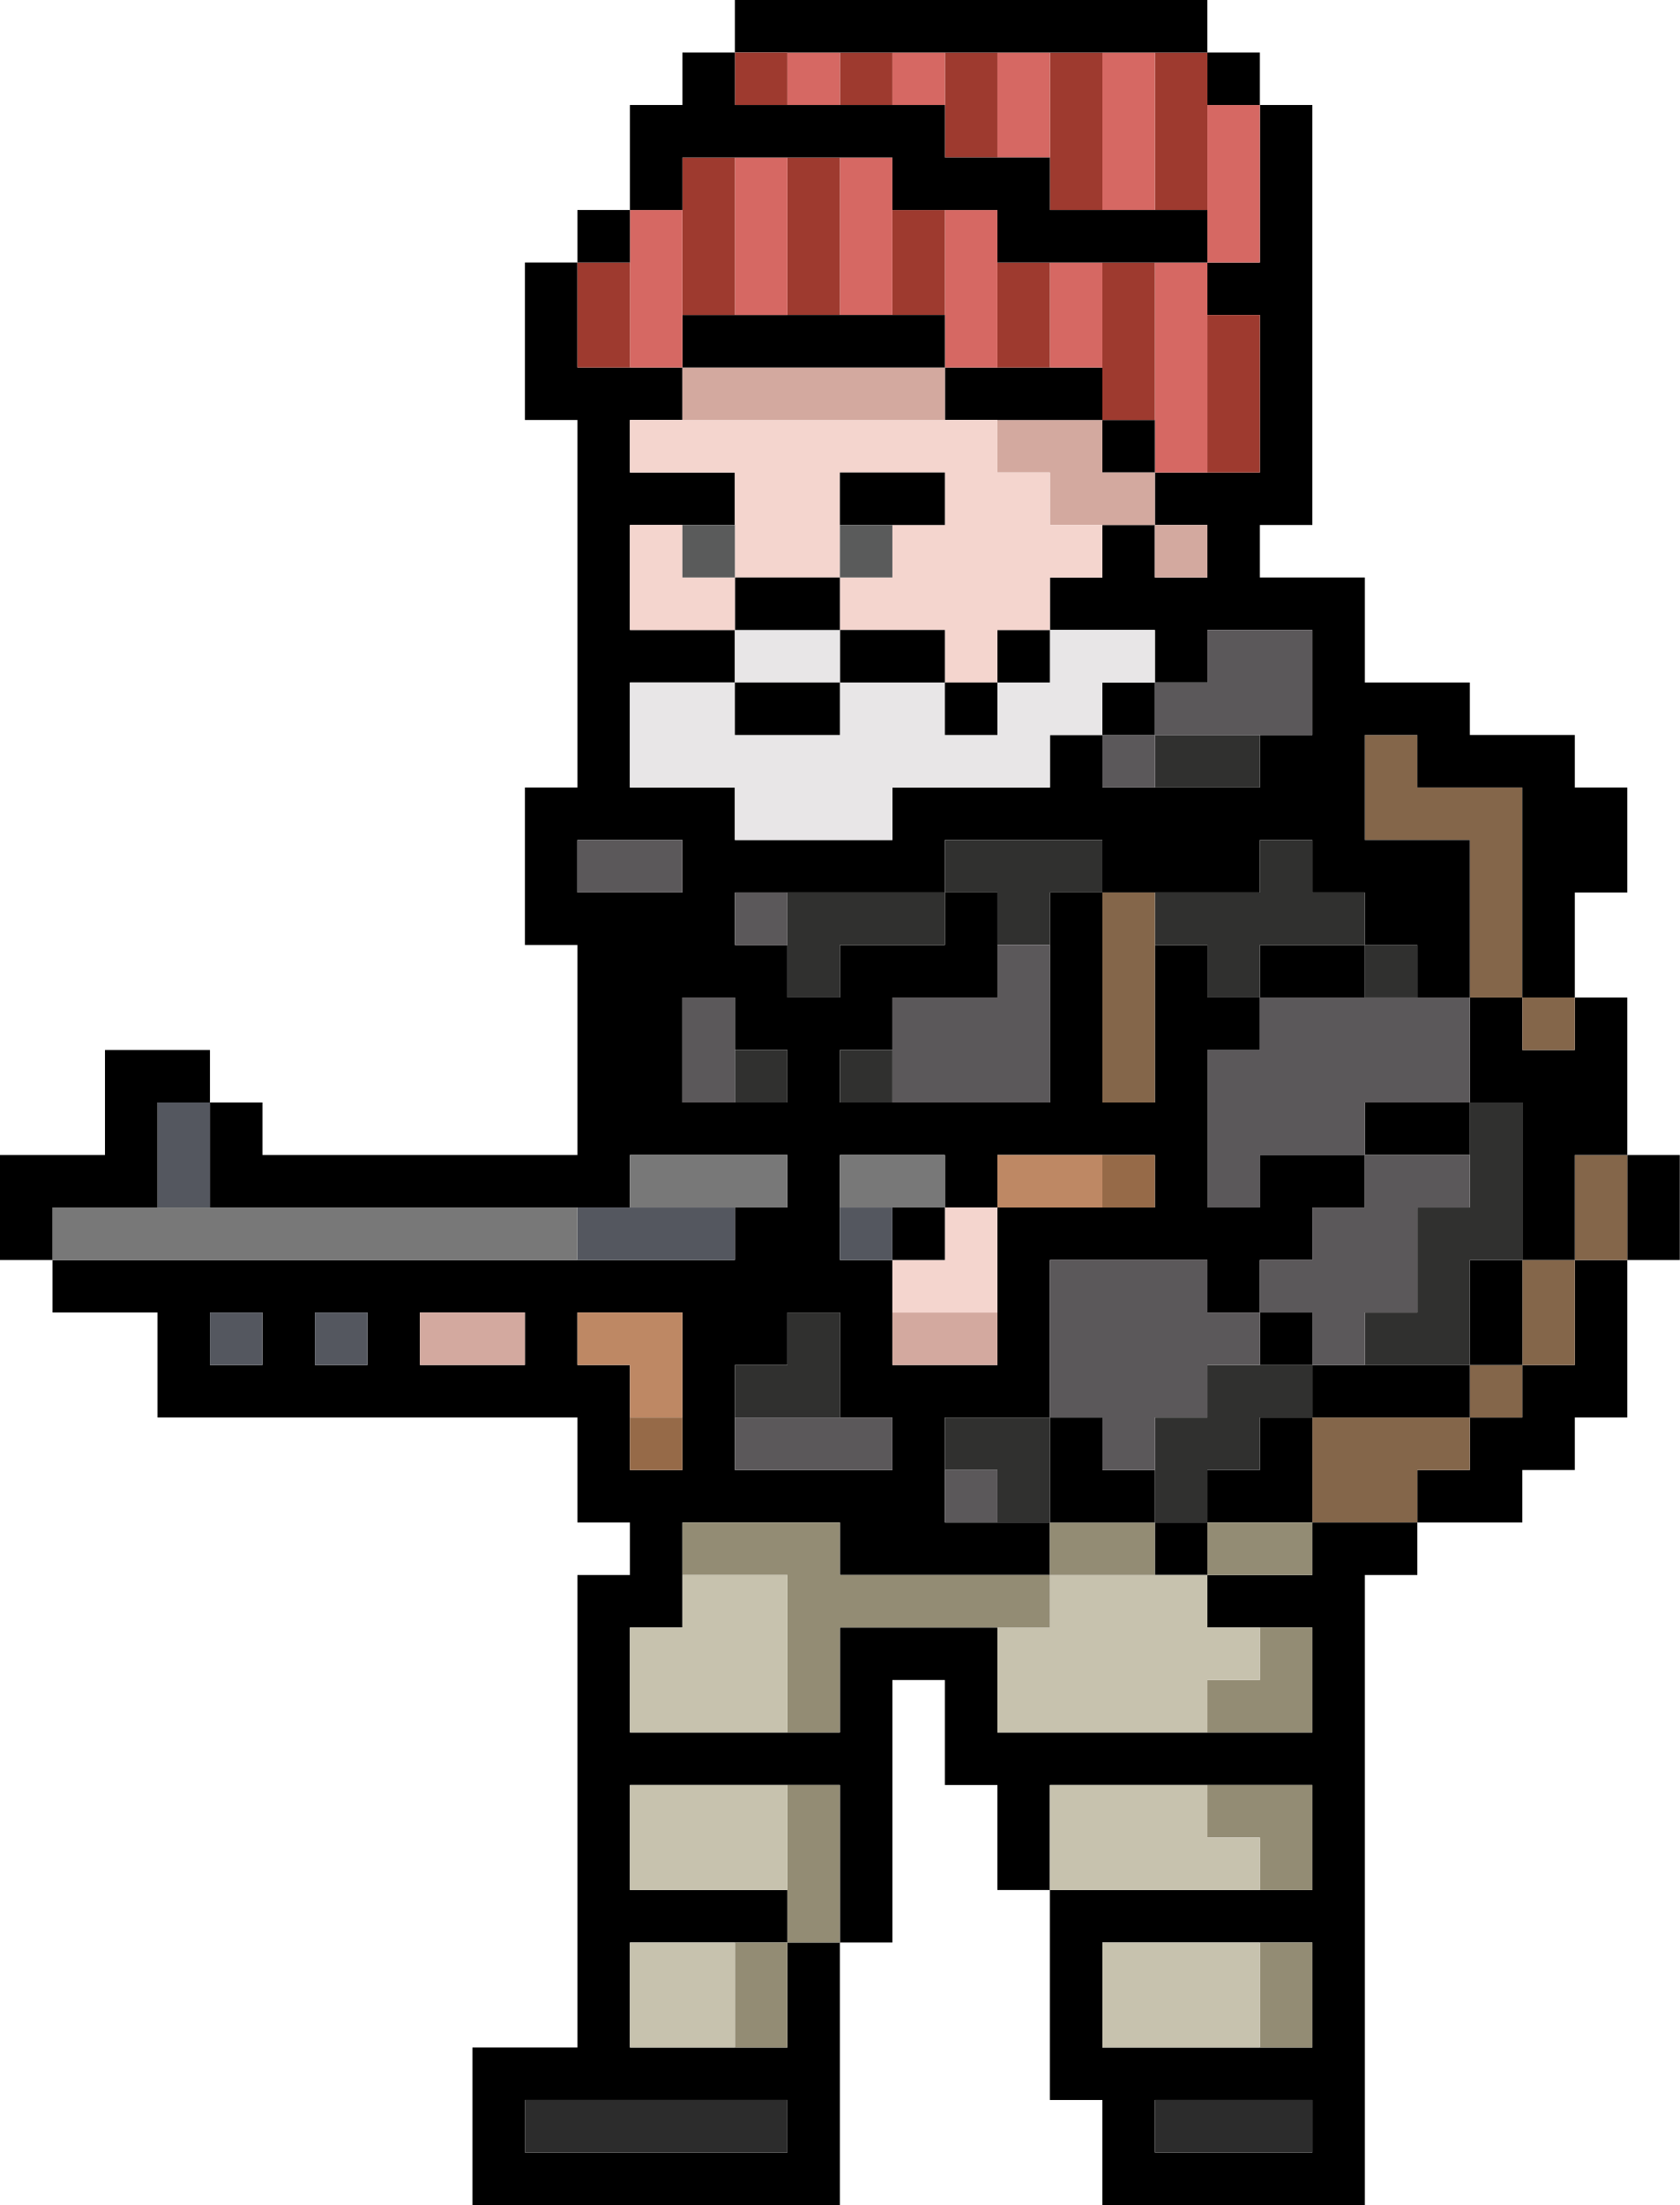
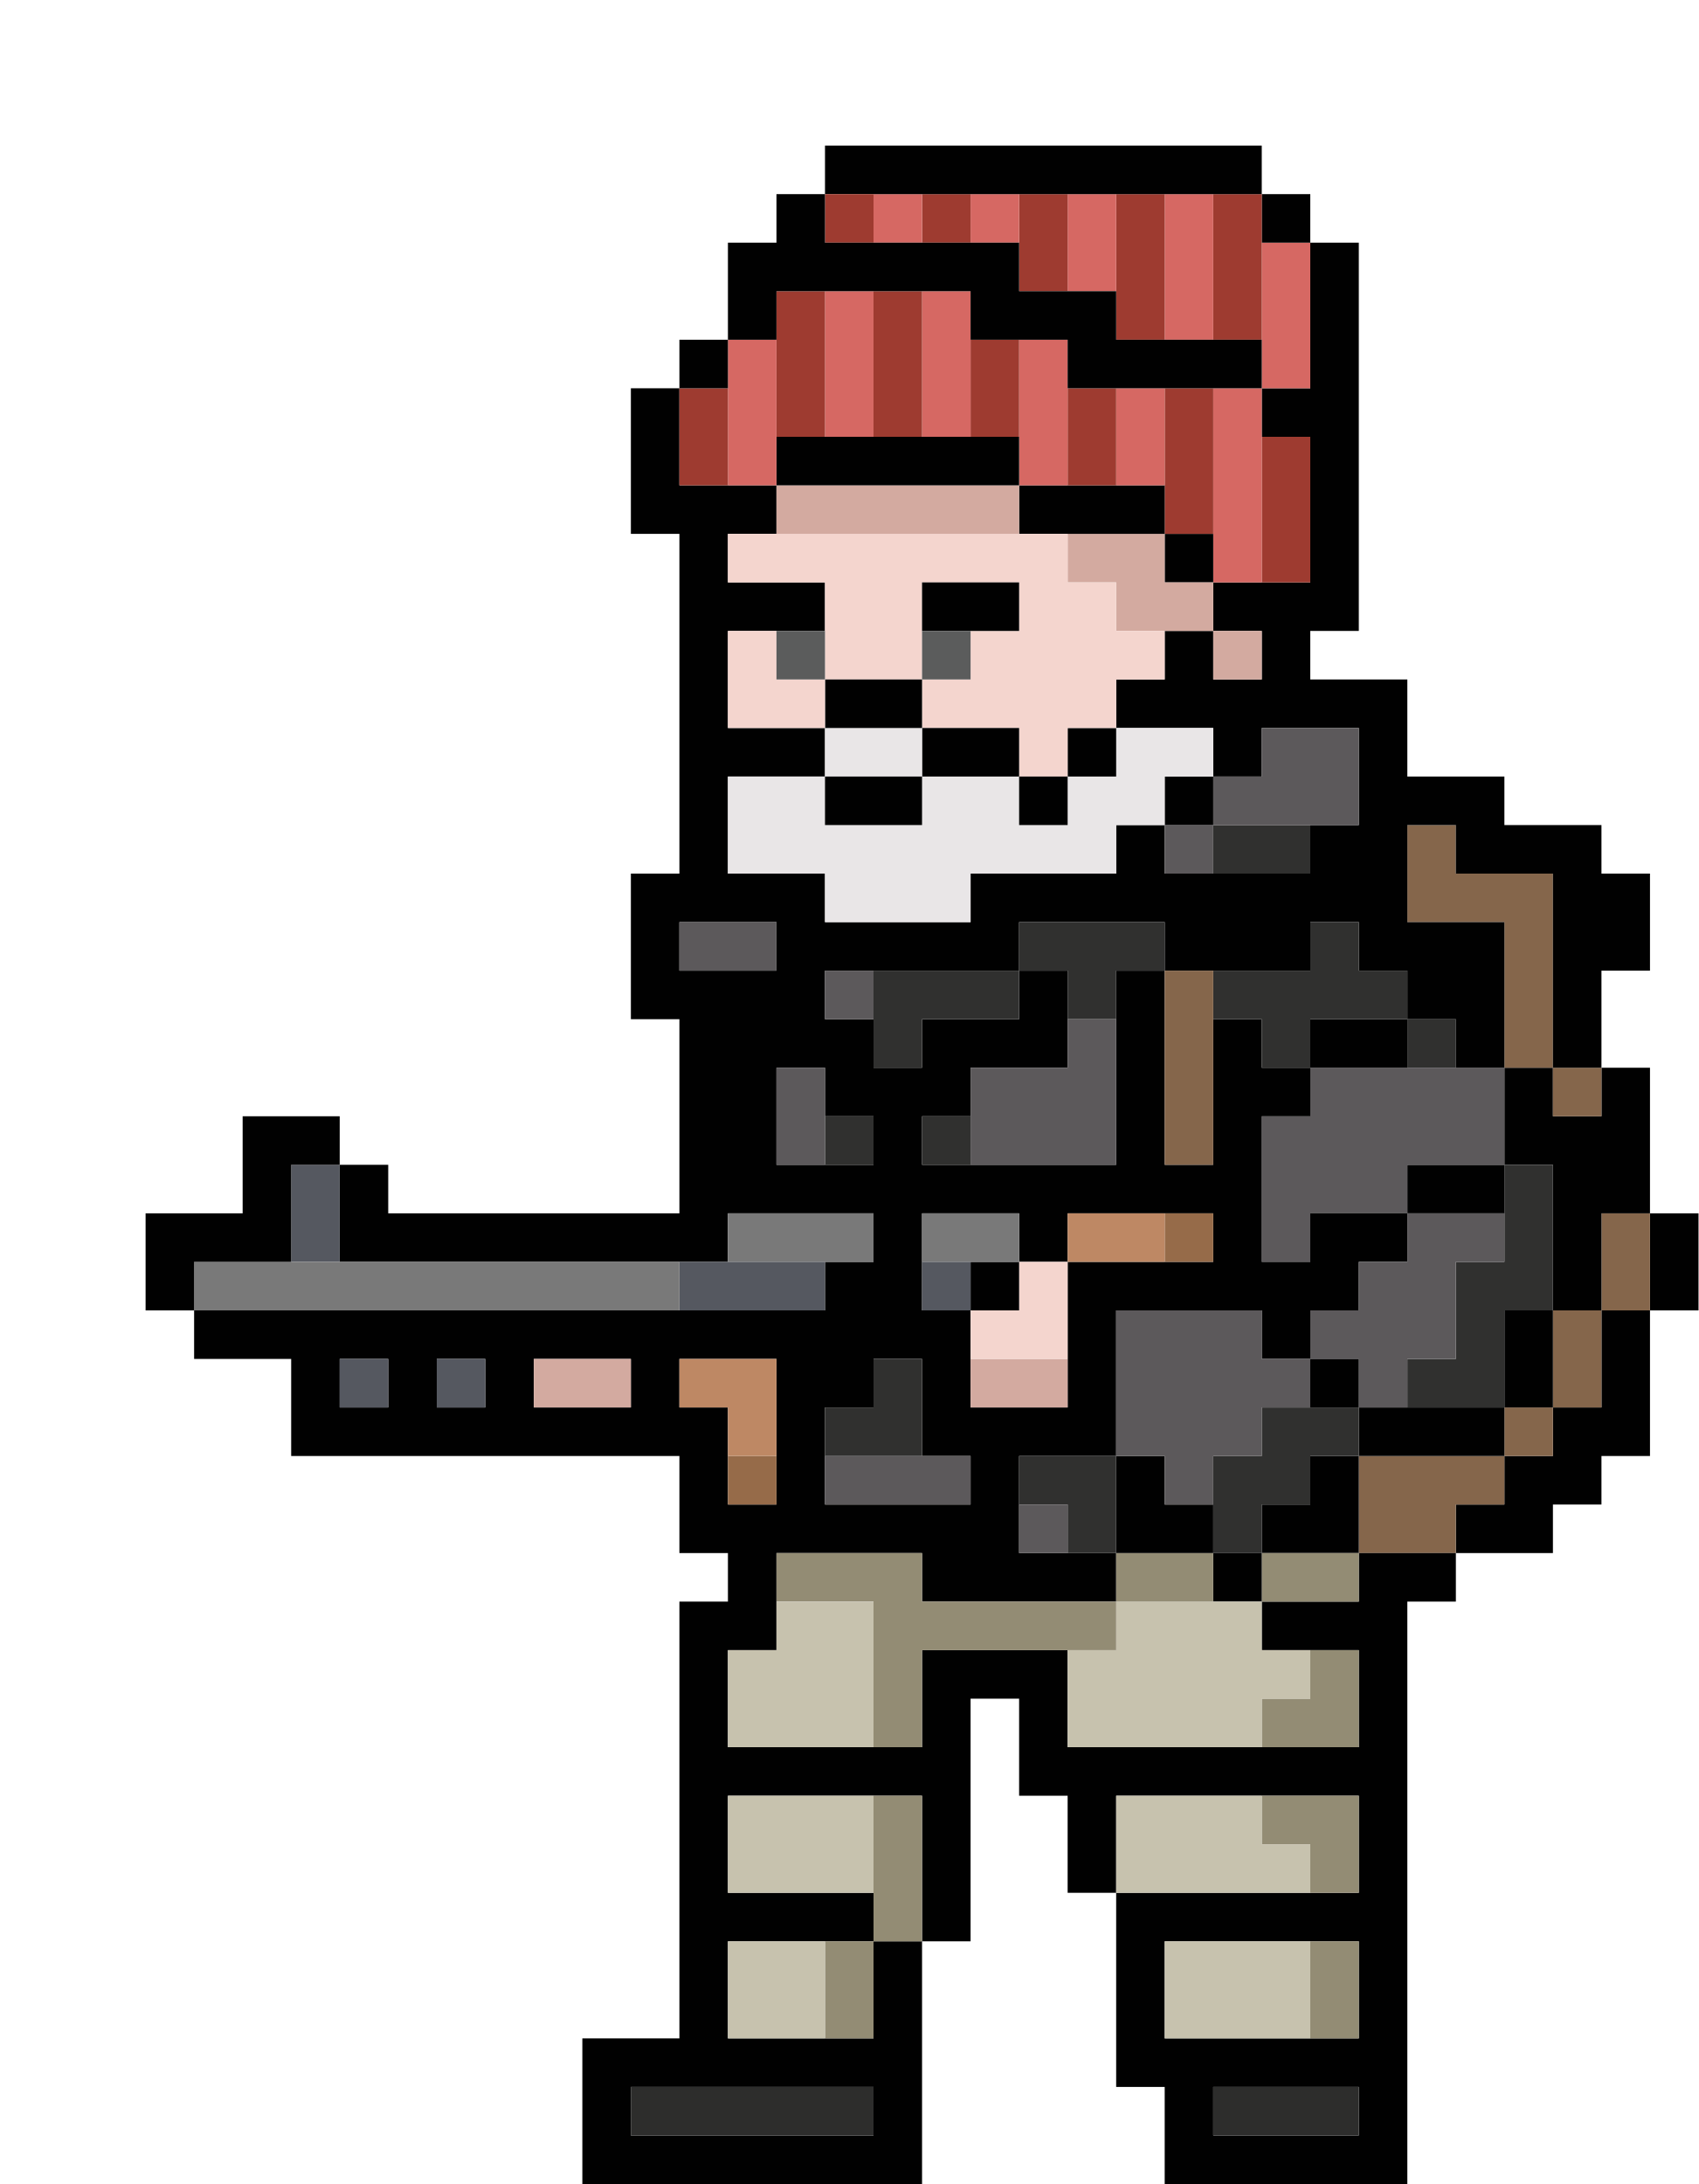
- <svg xmlns="http://www.w3.org/2000/svg" id="Layer_1" data-name="Layer 1" viewBox="0 0 64 84">
+ <svg xmlns="http://www.w3.org/2000/svg" id="Layer_1" data-name="Layer 1" viewBox="0 0 70 90">
  <defs>
    <style>
      .cls-1 {
-         fill: #966a48;
+         fill: #30302f;
      }

      .cls-2 {
-         fill: #30302f;
+         fill: #555860;
      }

      .cls-3 {
-         fill: #787878;
+         fill: #5c595b;
      }

      .cls-4 {
-         fill: #d3a99f;
+         fill: #85664b;
      }

      .cls-5 {
-         fill: #5a5b5b;
+         fill: #be8864;
      }

      .cls-6 {
-         fill: #e8e6e7;
+         fill: #966b49;
      }

      .cls-7 {
-         fill: #be8864;
+         fill: #938c74;
      }

      .cls-8 {
-         fill: #938c74;
+         fill: #d3aaa0;
      }

      .cls-9 {
-         fill: #9e3a2f;
+         fill: #9e3b30;
      }

      .cls-10 {
+         fill: #2d2d2c;
+       }
+ 
+       .cls-11 {
        fill: #c7c2ae;
      }

-       .cls-11 {
+       .cls-12 {
+         fill: #5b5c5c;
+       }
+ 
+       .cls-13 {
+         fill: #010101;
+       }
+ 
+       .cls-14 {
        fill: #f4d5ce;
      }

-       .cls-12 {
-         fill: #5b585a;
+       .cls-15 {
+         fill: #797979;
      }

-       .cls-13 {
+       .cls-16 {
        fill: #d66863;
      }

-       .cls-14 {
-         fill: #54575f;
-       }
- 
-       .cls-15 {
-         fill: #2c2c2c;
-       }
- 
-       .cls-16 {
-         fill: #84664a;
+       .cls-17 {
+         fill: #e9e6e7;
      }
    </style>
  </defs>
-   <polygon points="62 44 62 46 62 48 64 48 64 46 64 44 62 44" />
-   <polygon points="60 50 60 52 58 52 58 54 56 54 56 56 54 56 54 58 56 58 58 58 58 56 60 56 60 54 62 54 62 52 62 50 62 48 60 48 60 50" />
-   <polygon class="cls-16" points="62 44 60 44 60 46 60 48 62 48 62 46 62 44" />
-   <polygon class="cls-16" points="58 50 58 52 60 52 60 50 60 48 58 48 58 50" />
-   <polygon points="58 40 58 38 56 38 56 40 56 42 58 42 58 44 58 46 58 48 60 48 60 46 60 44 62 44 62 42 62 40 62 38 60 38 60 40 58 40" />
-   <rect class="cls-16" x="58" y="38" width="2" height="2" />
-   <rect class="cls-16" x="56" y="52" width="2" height="2" />
-   <polygon points="58 48 56 48 56 50 56 52 58 52 58 50 58 48" />
-   <polygon class="cls-2" points="56 46 54 46 54 48 54 50 52 50 52 52 54 52 56 52 56 50 56 48 58 48 58 46 58 44 58 42 56 42 56 44 56 46" />
-   <polygon class="cls-16" points="58 36 58 34 58 32 58 30 56 30 54 30 54 28 52 28 52 30 52 32 54 32 56 32 56 34 56 36 56 38 58 38 58 36" />
-   <polygon class="cls-16" points="56 56 56 54 54 54 52 54 50 54 50 56 50 58 52 58 54 58 54 56 56 56" />
-   <polygon points="54 52 52 52 50 52 50 54 52 54 54 54 56 54 56 52 54 52" />
-   <polygon points="56 44 56 42 54 42 52 42 52 44 54 44 56 44" />
-   <polygon class="cls-12" points="54 42 56 42 56 40 56 38 54 38 52 38 50 38 48 38 48 40 46 40 46 42 46 44 46 46 48 46 48 44 50 44 52 44 52 42 54 42" />
-   <rect class="cls-2" x="52" y="36" width="2" height="2" />
-   <path d="M50,58v2h-4v2h4v4h-12v-4h-6v4h-8v-4h2v-4h6v2h8v-2h-4v-4h4v-6h6v2h2v-2h2v-2h2v-2h-4v2h-2v-6h2v-2h-2v-2h-2v6h-2v-8h-2v8h-8v-2h2v-2h4v-4h-2v2h-4v2h-2v-2h-2v-2h8v-2h6v2h6v-2h2v2h2v2h2v2h2v-6h-4v-4h2v2h4v8h2v-4h2v-4h-2v-2h-4v-2h-4v-4h-4v-2h2V4h-2v6h-2v2h2v6h-4v2h2v2h-2v-2h-2v2h-2v2h4v2h2v-2h4v4h-2v2h-6v-2h-2v2h-6v2h-6v-2h-4v-4h4v-2h-4v-4h4v-2h-4v-2h2v-2h-4v-4h-2v6h2v14h-2v6h2v8h-12v-2h-2v4h16v-2h6v2h-2v2H2v2h4v4h16v4h2v2h-2v18h-4v6h14v-10h-2v4h-6v-4h6v-2h-6v-4h8v6h2v-10h2v4h2v4h2v-4h10v4h-10v8h2v4h10v-24h2v-2h-4ZM34,56h-6v-4h2v-2h2v4h2v2ZM22,32h4v2h-4v-2ZM28,42h-2v-4h2v2h2v2h-2ZM32,44h4v2h2v-2h6v2h-6v6h-4v-4h-2v-4ZM8,52v-2h2v2h-2ZM12,52v-2h2v2h-2ZM18,52h-2v-2h4v2h-2ZM24,54v-2h-2v-2h4v6h-2v-2ZM26,80h4v2h-10v-2h6ZM50,82h-6v-2h6v2ZM50,76v2h-8v-4h8v2Z" />
-   <polygon class="cls-12" points="50 52 52 52 52 50 54 50 54 48 54 46 56 46 56 44 54 44 52 44 52 46 50 46 50 48 48 48 48 50 50 50 50 52" />
-   <polygon points="52 38 52 36 50 36 48 36 48 38 50 38 52 38" />
-   <polygon class="cls-8" points="48 76 48 78 50 78 50 76 50 74 48 74 48 76" />
-   <polygon points="48 56 46 56 46 58 48 58 50 58 50 56 50 54 48 54 48 56" />
-   <polygon class="cls-2" points="48 52 46 52 46 54 44 54 44 56 44 58 46 58 46 56 48 56 48 54 50 54 50 52 48 52" />
-   <rect x="48" y="50" width="2" height="2" />
-   <polygon class="cls-2" points="50 36 52 36 52 34 50 34 50 32 48 32 48 34 46 34 44 34 44 36 46 36 46 38 48 38 48 36 50 36" />
-   <polygon class="cls-15" points="46 80 44 80 44 82 46 82 48 82 50 82 50 80 48 80 46 80" />
-   <polygon class="cls-10" points="48 74 46 74 44 74 42 74 42 76 42 78 44 78 46 78 48 78 48 76 48 74" />
-   <polygon class="cls-8" points="48 70 48 72 50 72 50 70 50 68 48 68 46 68 46 70 48 70" />
-   <polygon class="cls-8" points="46 64 46 66 48 66 50 66 50 64 50 62 48 62 48 64 46 64" />
-   <polygon class="cls-8" points="46 58 46 60 48 60 50 60 50 58 48 58 46 58" />
-   <polygon class="cls-9" points="46 16 46 18 48 18 48 16 48 14 48 12 46 12 46 14 46 16" />
-   <polygon class="cls-13" points="46 6 46 8 46 10 48 10 48 8 48 6 48 4 46 4 46 6" />
-   <rect x="46" y="2" width="2" height="2" />
-   <rect x="44" y="58" width="2" height="2" />
-   <polygon class="cls-2" points="44 28 44 30 46 30 48 30 48 28 46 28 44 28" />
-   <polygon class="cls-12" points="46 28 48 28 50 28 50 26 50 24 48 24 46 24 46 26 44 26 44 28 46 28" />
-   <rect class="cls-4" x="44" y="20" width="2" height="2" />
-   <polygon class="cls-13" points="44 12 44 14 44 16 44 18 46 18 46 16 46 14 46 12 46 10 44 10 44 12" />
-   <polygon class="cls-9" points="44 4 44 6 44 8 46 8 46 6 46 4 46 2 44 2 44 4" />
-   <polygon class="cls-10" points="44 72 46 72 48 72 48 70 46 70 46 68 44 68 42 68 40 68 40 70 40 72 42 72 44 72" />
-   <polygon class="cls-10" points="42 60 40 60 40 62 38 62 38 64 38 66 40 66 42 66 44 66 46 66 46 64 48 64 48 62 46 62 46 60 44 60 42 60" />
-   <polygon class="cls-8" points="44 60 44 58 42 58 40 58 40 60 42 60 44 60" />
-   <polygon points="44 58 44 56 42 56 42 54 40 54 40 56 40 58 42 58 44 58" />
-   <polygon class="cls-12" points="42 56 44 56 44 54 46 54 46 52 48 52 48 50 46 50 46 48 44 48 42 48 40 48 40 50 40 52 40 54 42 54 42 56" />
-   <rect class="cls-1" x="42" y="44" width="2" height="2" />
-   <polygon class="cls-16" points="42 34 42 36 42 38 42 40 42 42 44 42 44 40 44 38 44 36 44 34 42 34" />
-   <rect class="cls-12" x="42" y="28" width="2" height="2" />
-   <rect x="42" y="26" width="2" height="2" />
-   <rect x="42" y="16" width="2" height="2" />
-   <polygon class="cls-9" points="42 14 42 16 44 16 44 14 44 12 44 10 42 10 42 12 42 14" />
-   <polygon class="cls-13" points="44 4 44 2 42 2 42 4 42 6 42 8 44 8 44 6 44 4" />
-   <polygon class="cls-7" points="42 46 42 44 40 44 38 44 38 46 40 46 42 46" />
-   <polygon class="cls-2" points="40 32 38 32 36 32 36 34 38 34 38 36 40 36 40 34 42 34 42 32 40 32" />
-   <polygon class="cls-4" points="42 16 40 16 38 16 38 18 40 18 40 20 42 20 44 20 44 18 42 18 42 16" />
-   <polygon points="40 14 38 14 36 14 36 16 38 16 40 16 42 16 42 14 40 14" />
-   <polygon class="cls-13" points="40 14 42 14 42 12 42 10 40 10 40 12 40 14" />
-   <polygon class="cls-9" points="42 4 42 2 40 2 40 4 40 6 40 8 42 8 42 6 42 4" />
-   <polygon class="cls-8" points="40 60 38 60 36 60 34 60 32 60 32 58 30 58 28 58 26 58 26 60 28 60 30 60 30 62 30 64 30 66 32 66 32 64 32 62 34 62 36 62 38 62 40 62 40 60" />
-   <polygon class="cls-2" points="40 54 38 54 36 54 36 56 38 56 38 58 40 58 40 56 40 54" />
-   <polygon class="cls-12" points="38 38 36 38 34 38 34 40 34 42 36 42 38 42 40 42 40 40 40 38 40 36 38 36 38 38" />
-   <polygon class="cls-6" points="38 26 38 28 36 28 36 26 34 26 32 26 32 28 30 28 28 28 28 26 26 26 24 26 24 28 24 30 26 30 28 30 28 32 30 32 32 32 34 32 34 30 36 30 38 30 40 30 40 28 42 28 42 26 44 26 44 24 42 24 40 24 40 26 38 26" />
-   <rect x="38" y="24" width="2" height="2" />
-   <polygon class="cls-11" points="40 18 38 18 38 16 36 16 34 16 32 16 30 16 28 16 26 16 24 16 24 18 26 18 28 18 28 20 28 22 30 22 32 22 32 20 32 18 34 18 36 18 36 20 34 20 34 22 32 22 32 24 34 24 36 24 36 26 38 26 38 24 40 24 40 22 42 22 42 20 40 20 40 18" />
-   <polygon class="cls-9" points="38 14 40 14 40 12 40 10 38 10 38 12 38 14" />
-   <polygon class="cls-13" points="40 2 38 2 38 4 38 6 40 6 40 4 40 2" />
-   <rect class="cls-12" x="36" y="56" width="2" height="2" />
-   <rect x="36" y="26" width="2" height="2" />
-   <polygon class="cls-13" points="36 12 36 14 38 14 38 12 38 10 38 8 36 8 36 10 36 12" />
-   <polygon class="cls-9" points="38 2 36 2 36 4 36 6 38 6 38 4 38 2" />
-   <polygon class="cls-4" points="34 50 34 52 36 52 38 52 38 50 36 50 34 50" />
-   <polygon class="cls-11" points="34 48 34 50 36 50 38 50 38 48 38 46 36 46 36 48 34 48" />
-   <rect x="34" y="46" width="2" height="2" />
-   <polygon class="cls-3" points="36 46 36 44 34 44 32 44 32 46 34 46 36 46" />
-   <polygon points="36 20 36 18 34 18 32 18 32 20 34 20 36 20" />
-   <polygon class="cls-9" points="34 12 36 12 36 10 36 8 34 8 34 10 34 12" />
-   <rect class="cls-13" x="34" y="2" width="2" height="2" />
-   <rect class="cls-14" x="32" y="46" width="2" height="2" />
-   <rect class="cls-2" x="32" y="40" width="2" height="2" />
-   <polygon class="cls-2" points="32 34 30 34 30 36 30 38 32 38 32 36 34 36 36 36 36 34 34 34 32 34" />
-   <polygon points="34 26 36 26 36 24 34 24 32 24 32 26 34 26" />
-   <rect class="cls-5" x="32" y="20" width="2" height="2" />
-   <polygon class="cls-13" points="32 10 32 12 34 12 34 10 34 8 34 6 32 6 32 8 32 10" />
-   <rect class="cls-9" x="32" y="2" width="2" height="2" />
-   <polygon class="cls-8" points="32 70 32 68 30 68 30 70 30 72 30 74 32 74 32 72 32 70" />
-   <polygon class="cls-12" points="30 54 28 54 28 56 30 56 32 56 34 56 34 54 32 54 30 54" />
-   <polygon class="cls-2" points="32 54 32 52 32 50 30 50 30 52 28 52 28 54 30 54 32 54" />
-   <polygon class="cls-6" points="32 26 32 24 30 24 28 24 28 26 30 26 32 26" />
-   <polygon points="32 24 32 22 30 22 28 22 28 24 30 24 32 24" />
-   <polygon class="cls-9" points="30 10 30 12 32 12 32 10 32 8 32 6 30 6 30 8 30 10" />
-   <rect class="cls-13" x="30" y="2" width="2" height="2" />
-   <polygon points="32 2 34 2 36 2 38 2 40 2 42 2 44 2 46 2 46 0 44 0 42 0 40 0 38 0 36 0 34 0 32 0 30 0 28 0 28 2 30 2 32 2" />
-   <polygon class="cls-8" points="28 76 28 78 30 78 30 76 30 74 28 74 28 76" />
-   <polygon class="cls-10" points="30 68 28 68 26 68 24 68 24 70 24 72 26 72 28 72 30 72 30 70 30 68" />
-   <polygon class="cls-10" points="30 62 30 60 28 60 26 60 26 62 24 62 24 64 24 66 26 66 28 66 30 66 30 64 30 62" />
-   <rect class="cls-2" x="28" y="40" width="2" height="2" />
-   <rect class="cls-12" x="28" y="34" width="2" height="2" />
-   <polygon points="30 28 32 28 32 26 30 26 28 26 28 28 30 28" />
-   <polygon class="cls-4" points="30 16 32 16 34 16 36 16 36 14 34 14 32 14 30 14 28 14 26 14 26 16 28 16 30 16" />
-   <polygon points="30 14 32 14 34 14 36 14 36 12 34 12 32 12 30 12 28 12 26 12 26 14 28 14 30 14" />
-   <polygon class="cls-13" points="28 10 28 12 30 12 30 10 30 8 30 6 28 6 28 8 28 10" />
-   <rect class="cls-9" x="28" y="2" width="2" height="2" />
-   <polygon class="cls-10" points="28 74 26 74 24 74 24 76 24 78 26 78 28 78 28 76 28 74" />
-   <polygon class="cls-3" points="28 46 30 46 30 44 28 44 26 44 24 44 24 46 26 46 28 46" />
-   <polygon class="cls-12" points="28 38 26 38 26 40 26 42 28 42 28 40 28 38" />
-   <polygon class="cls-11" points="26 22 26 20 24 20 24 22 24 24 26 24 28 24 28 22 26 22" />
-   <rect class="cls-5" x="26" y="20" width="2" height="2" />
-   <polygon class="cls-9" points="28 10 28 8 28 6 26 6 26 8 26 10 26 12 28 12 28 10" />
-   <rect class="cls-1" x="24" y="54" width="2" height="2" />
-   <polygon class="cls-7" points="26 52 26 50 24 50 22 50 22 52 24 52 24 54 26 54 26 52" />
-   <polygon class="cls-12" points="26 34 26 32 24 32 22 32 22 34 24 34 26 34" />
-   <polygon class="cls-13" points="24 12 24 14 26 14 26 12 26 10 26 8 24 8 24 10 24 12" />
-   <polygon points="26 6 28 6 30 6 32 6 34 6 34 8 36 8 38 8 38 10 40 10 42 10 44 10 46 10 46 8 44 8 42 8 40 8 40 6 38 6 36 6 36 4 34 4 32 4 30 4 28 4 28 2 26 2 26 4 24 4 24 6 24 8 26 8 26 6" />
-   <polygon class="cls-14" points="24 48 26 48 28 48 28 46 26 46 24 46 22 46 22 48 24 48" />
-   <polygon class="cls-9" points="22 14 24 14 24 12 24 10 22 10 22 12 22 14" />
-   <rect x="22" y="8" width="2" height="2" />
-   <polygon class="cls-15" points="20 80 20 82 22 82 24 82 26 82 28 82 30 82 30 80 28 80 26 80 24 80 22 80 20 80" />
-   <polygon class="cls-4" points="18 50 16 50 16 52 18 52 20 52 20 50 18 50" />
-   <rect class="cls-14" x="12" y="50" width="2" height="2" />
-   <rect class="cls-14" x="8" y="50" width="2" height="2" />
-   <polygon class="cls-14" points="6 44 6 46 8 46 8 44 8 42 6 42 6 44" />
-   <polygon class="cls-3" points="6 48 8 48 10 48 12 48 14 48 16 48 18 48 20 48 22 48 22 46 20 46 18 46 16 46 14 46 12 46 10 46 8 46 6 46 4 46 2 46 2 48 4 48 6 48" />
-   <polygon points="4 46 6 46 6 44 6 42 8 42 8 40 6 40 4 40 4 42 4 44 2 44 0 44 0 46 0 48 2 48 2 46 4 46" />
+   <polygon class="cls-13" points="68 50 68 52 68 54 70 54 70 52 70 50 68 50" />
+   <polygon class="cls-13" points="66 56 66 58 64 58 64 60 62 60 62 62 60 62 60 64 62 64 64 64 64 62 66 62 66 60 68 60 68 58 68 56 68 54 66 54 66 56" />
+   <polygon class="cls-4" points="68 50 66 50 66 52 66 54 68 54 68 52 68 50" />
+   <polygon class="cls-4" points="64 56 64 58 66 58 66 56 66 54 64 54 64 56" />
+   <polygon class="cls-13" points="64 46 64 44 62 44 62 46 62 48 64 48 64 50 64 52 64 54 66 54 66 52 66 50 68 50 68 48 68 46 68 44 66 44 66 46 64 46" />
+   <rect class="cls-4" x="64" y="44" width="2" height="2" />
+   <rect class="cls-4" x="62" y="58" width="2" height="2" />
+   <polygon class="cls-13" points="64 54 62 54 62 56 62 58 64 58 64 56 64 54" />
+   <polygon class="cls-1" points="62 52 60 52 60 54 60 56 58 56 58 58 60 58 62 58 62 56 62 54 64 54 64 52 64 50 64 48 62 48 62 50 62 52" />
+   <polygon class="cls-4" points="64 42 64 40 64 38 64 36 62 36 60 36 60 34 58 34 58 36 58 38 60 38 62 38 62 40 62 42 62 44 64 44 64 42" />
+   <polygon class="cls-4" points="62 62 62 60 60 60 58 60 56 60 56 62 56 64 58 64 60 64 60 62 62 62" />
+   <polygon class="cls-13" points="60 58 58 58 56 58 56 60 58 60 60 60 62 60 62 58 60 58" />
+   <polygon class="cls-13" points="62 50 62 48 60 48 58 48 58 50 60 50 62 50" />
+   <polygon class="cls-3" points="60 48 62 48 62 46 62 44 60 44 58 44 56 44 54 44 54 46 52 46 52 48 52 50 52 52 54 52 54 50 56 50 58 50 58 48 60 48" />
+   <rect class="cls-1" x="58" y="42" width="2" height="2" />
+   <path class="cls-13" d="M56,64v2h-4v2h4v4h-12v-4h-6v4h-8v-4h2v-4h6v2h8v-2h-4v-4h4v-6h6v2h2v-2h2v-2h2v-2h-4v2h-2v-6h2v-2h-2v-2h-2v6h-2v-8h-2v8h-8v-2h2v-2h4v-4h-2v2h-4v2h-2v-2h-2v-2h8v-2h6v2h6v-2h2v2h2v2h2v2h2v-6h-4v-4h2v2h4v8h2v-4h2v-4h-2v-2h-4v-2h-4v-4h-4v-2h2V10h-2v6h-2v2h2v6h-4v2h2v2h-2v-2h-2v2h-2v2h4v2h2v-2h4v4h-2v2h-6v-2h-2v2h-6v2h-6v-2h-4v-4h4v-2h-4v-4h4v-2h-4v-2h2v-2h-4v-4h-2v6h2v14h-2v6h2v8h-12v-2h-2v4h16v-2h6v2h-2v2H8v2h4v4h16v4h2v2h-2v18h-4v6h14v-10h-2v4h-6v-4h6v-2h-6v-4h8v6h2v-10h2v4h2v4h2v-4h10v4h-10v8h2v4h10v-24h2v-2h-4ZM40,62h-6v-4h2v-2h2v4h2v2ZM28,38h4v2h-4v-2ZM34,48h-2v-4h2v2h2v2h-2ZM38,50h4v2h2v-2h6v2h-6v6h-4v-4h-2v-4ZM14,58v-2h2v2h-2ZM18,58v-2h2v2h-2ZM24,58h-2v-2h4v2h-2ZM30,60v-2h-2v-2h4v6h-2v-2ZM32,86h4v2h-10v-2h6ZM56,88h-6v-2h6v2ZM56,82v2h-8v-4h8v2Z" />
+   <polygon class="cls-3" points="56 58 58 58 58 56 60 56 60 54 60 52 62 52 62 50 60 50 58 50 58 52 56 52 56 54 54 54 54 56 56 56 56 58" />
+   <polygon class="cls-13" points="58 44 58 42 56 42 54 42 54 44 56 44 58 44" />
+   <polygon class="cls-7" points="54 82 54 84 56 84 56 82 56 80 54 80 54 82" />
+   <polygon class="cls-13" points="54 62 52 62 52 64 54 64 56 64 56 62 56 60 54 60 54 62" />
+   <polygon class="cls-1" points="54 58 52 58 52 60 50 60 50 62 50 64 52 64 52 62 54 62 54 60 56 60 56 58 54 58" />
+   <rect class="cls-13" x="54" y="56" width="2" height="2" />
+   <polygon class="cls-1" points="56 42 58 42 58 40 56 40 56 38 54 38 54 40 52 40 50 40 50 42 52 42 52 44 54 44 54 42 56 42" />
+   <polygon class="cls-10" points="52 86 50 86 50 88 52 88 54 88 56 88 56 86 54 86 52 86" />
+   <polygon class="cls-11" points="54 80 52 80 50 80 48 80 48 82 48 84 50 84 52 84 54 84 54 82 54 80" />
+   <polygon class="cls-7" points="54 76 54 78 56 78 56 76 56 74 54 74 52 74 52 76 54 76" />
+   <polygon class="cls-7" points="52 70 52 72 54 72 56 72 56 70 56 68 54 68 54 70 52 70" />
+   <polygon class="cls-7" points="52 64 52 66 54 66 56 66 56 64 54 64 52 64" />
+   <polygon class="cls-9" points="52 22 52 24 54 24 54 22 54 20 54 18 52 18 52 20 52 22" />
+   <polygon class="cls-16" points="52 12 52 14 52 16 54 16 54 14 54 12 54 10 52 10 52 12" />
+   <rect class="cls-13" x="52" y="8" width="2" height="2" />
+   <rect class="cls-13" x="50" y="64" width="2" height="2" />
+   <polygon class="cls-1" points="50 34 50 36 52 36 54 36 54 34 52 34 50 34" />
+   <polygon class="cls-3" points="52 34 54 34 56 34 56 32 56 30 54 30 52 30 52 32 50 32 50 34 52 34" />
+   <rect class="cls-8" x="50" y="26" width="2" height="2" />
+   <polygon class="cls-16" points="50 18 50 20 50 22 50 24 52 24 52 22 52 20 52 18 52 16 50 16 50 18" />
+   <polygon class="cls-9" points="50 10 50 12 50 14 52 14 52 12 52 10 52 8 50 8 50 10" />
+   <polygon class="cls-11" points="50 78 52 78 54 78 54 76 52 76 52 74 50 74 48 74 46 74 46 76 46 78 48 78 50 78" />
+   <polygon class="cls-11" points="48 66 46 66 46 68 44 68 44 70 44 72 46 72 48 72 50 72 52 72 52 70 54 70 54 68 52 68 52 66 50 66 48 66" />
+   <polygon class="cls-7" points="50 66 50 64 48 64 46 64 46 66 48 66 50 66" />
+   <polygon class="cls-13" points="50 64 50 62 48 62 48 60 46 60 46 62 46 64 48 64 50 64" />
+   <polygon class="cls-3" points="48 62 50 62 50 60 52 60 52 58 54 58 54 56 52 56 52 54 50 54 48 54 46 54 46 56 46 58 46 60 48 60 48 62" />
+   <rect class="cls-6" x="48" y="50" width="2" height="2" />
+   <polygon class="cls-4" points="48 40 48 42 48 44 48 46 48 48 50 48 50 46 50 44 50 42 50 40 48 40" />
+   <rect class="cls-3" x="48" y="34" width="2" height="2" />
+   <rect class="cls-13" x="48" y="32" width="2" height="2" />
+   <rect class="cls-13" x="48" y="22" width="2" height="2" />
+   <polygon class="cls-9" points="48 20 48 22 50 22 50 20 50 18 50 16 48 16 48 18 48 20" />
+   <polygon class="cls-16" points="50 10 50 8 48 8 48 10 48 12 48 14 50 14 50 12 50 10" />
+   <polygon class="cls-5" points="48 52 48 50 46 50 44 50 44 52 46 52 48 52" />
+   <polygon class="cls-1" points="46 38 44 38 42 38 42 40 44 40 44 42 46 42 46 40 48 40 48 38 46 38" />
+   <polygon class="cls-8" points="48 22 46 22 44 22 44 24 46 24 46 26 48 26 50 26 50 24 48 24 48 22" />
+   <polygon class="cls-13" points="46 20 44 20 42 20 42 22 44 22 46 22 48 22 48 20 46 20" />
+   <polygon class="cls-16" points="46 20 48 20 48 18 48 16 46 16 46 18 46 20" />
+   <polygon class="cls-9" points="48 10 48 8 46 8 46 10 46 12 46 14 48 14 48 12 48 10" />
+   <polygon class="cls-7" points="46 66 44 66 42 66 40 66 38 66 38 64 36 64 34 64 32 64 32 66 34 66 36 66 36 68 36 70 36 72 38 72 38 70 38 68 40 68 42 68 44 68 46 68 46 66" />
+   <polygon class="cls-1" points="46 60 44 60 42 60 42 62 44 62 44 64 46 64 46 62 46 60" />
+   <polygon class="cls-3" points="44 44 42 44 40 44 40 46 40 48 42 48 44 48 46 48 46 46 46 44 46 42 44 42 44 44" />
+   <polygon class="cls-17" points="44 32 44 34 42 34 42 32 40 32 38 32 38 34 36 34 34 34 34 32 32 32 30 32 30 34 30 36 32 36 34 36 34 38 36 38 38 38 40 38 40 36 42 36 44 36 46 36 46 34 48 34 48 32 50 32 50 30 48 30 46 30 46 32 44 32" />
+   <rect class="cls-13" x="44" y="30" width="2" height="2" />
+   <polygon class="cls-14" points="46 24 44 24 44 22 42 22 40 22 38 22 36 22 34 22 32 22 30 22 30 24 32 24 34 24 34 26 34 28 36 28 38 28 38 26 38 24 40 24 42 24 42 26 40 26 40 28 38 28 38 30 40 30 42 30 42 32 44 32 44 30 46 30 46 28 48 28 48 26 46 26 46 24" />
+   <polygon class="cls-9" points="44 20 46 20 46 18 46 16 44 16 44 18 44 20" />
+   <polygon class="cls-16" points="46 8 44 8 44 10 44 12 46 12 46 10 46 8" />
+   <rect class="cls-3" x="42" y="62" width="2" height="2" />
+   <rect class="cls-13" x="42" y="32" width="2" height="2" />
+   <polygon class="cls-16" points="42 18 42 20 44 20 44 18 44 16 44 14 42 14 42 16 42 18" />
+   <polygon class="cls-9" points="44 8 42 8 42 10 42 12 44 12 44 10 44 8" />
+   <polygon class="cls-8" points="40 56 40 58 42 58 44 58 44 56 42 56 40 56" />
+   <polygon class="cls-14" points="40 54 40 56 42 56 44 56 44 54 44 52 42 52 42 54 40 54" />
+   <rect class="cls-13" x="40" y="52" width="2" height="2" />
+   <polygon class="cls-15" points="42 52 42 50 40 50 38 50 38 52 40 52 42 52" />
+   <polygon class="cls-13" points="42 26 42 24 40 24 38 24 38 26 40 26 42 26" />
+   <polygon class="cls-9" points="40 18 42 18 42 16 42 14 40 14 40 16 40 18" />
+   <rect class="cls-16" x="40" y="8" width="2" height="2" />
+   <rect class="cls-2" x="38" y="52" width="2" height="2" />
+   <rect class="cls-1" x="38" y="46" width="2" height="2" />
+   <polygon class="cls-1" points="38 40 36 40 36 42 36 44 38 44 38 42 40 42 42 42 42 40 40 40 38 40" />
+   <polygon class="cls-13" points="40 32 42 32 42 30 40 30 38 30 38 32 40 32" />
+   <rect class="cls-12" x="38" y="26" width="2" height="2" />
+   <polygon class="cls-16" points="38 16 38 18 40 18 40 16 40 14 40 12 38 12 38 14 38 16" />
+   <rect class="cls-9" x="38" y="8" width="2" height="2" />
+   <polygon class="cls-7" points="38 76 38 74 36 74 36 76 36 78 36 80 38 80 38 78 38 76" />
+   <polygon class="cls-3" points="36 60 34 60 34 62 36 62 38 62 40 62 40 60 38 60 36 60" />
+   <polygon class="cls-1" points="38 60 38 58 38 56 36 56 36 58 34 58 34 60 36 60 38 60" />
+   <polygon class="cls-17" points="38 32 38 30 36 30 34 30 34 32 36 32 38 32" />
+   <polygon class="cls-13" points="38 30 38 28 36 28 34 28 34 30 36 30 38 30" />
+   <polygon class="cls-9" points="36 16 36 18 38 18 38 16 38 14 38 12 36 12 36 14 36 16" />
+   <rect class="cls-16" x="36" y="8" width="2" height="2" />
+   <polygon class="cls-13" points="38 8 40 8 42 8 44 8 46 8 48 8 50 8 52 8 52 6 50 6 48 6 46 6 44 6 42 6 40 6 38 6 36 6 34 6 34 8 36 8 38 8" />
+   <polygon class="cls-7" points="34 82 34 84 36 84 36 82 36 80 34 80 34 82" />
+   <polygon class="cls-11" points="36 74 34 74 32 74 30 74 30 76 30 78 32 78 34 78 36 78 36 76 36 74" />
+   <polygon class="cls-11" points="36 68 36 66 34 66 32 66 32 68 30 68 30 70 30 72 32 72 34 72 36 72 36 70 36 68" />
+   <rect class="cls-1" x="34" y="46" width="2" height="2" />
+   <rect class="cls-3" x="34" y="40" width="2" height="2" />
+   <polygon class="cls-13" points="36 34 38 34 38 32 36 32 34 32 34 34 36 34" />
+   <polygon class="cls-8" points="36 22 38 22 40 22 42 22 42 20 40 20 38 20 36 20 34 20 32 20 32 22 34 22 36 22" />
+   <polygon class="cls-13" points="36 20 38 20 40 20 42 20 42 18 40 18 38 18 36 18 34 18 32 18 32 20 34 20 36 20" />
+   <polygon class="cls-16" points="34 16 34 18 36 18 36 16 36 14 36 12 34 12 34 14 34 16" />
+   <rect class="cls-9" x="34" y="8" width="2" height="2" />
+   <polygon class="cls-11" points="34 80 32 80 30 80 30 82 30 84 32 84 34 84 34 82 34 80" />
+   <polygon class="cls-15" points="34 52 36 52 36 50 34 50 32 50 30 50 30 52 32 52 34 52" />
+   <polygon class="cls-3" points="34 44 32 44 32 46 32 48 34 48 34 46 34 44" />
+   <polygon class="cls-14" points="32 28 32 26 30 26 30 28 30 30 32 30 34 30 34 28 32 28" />
+   <rect class="cls-12" x="32" y="26" width="2" height="2" />
+   <polygon class="cls-9" points="34 16 34 14 34 12 32 12 32 14 32 16 32 18 34 18 34 16" />
+   <rect class="cls-6" x="30" y="60" width="2" height="2" />
+   <polygon class="cls-5" points="32 58 32 56 30 56 28 56 28 58 30 58 30 60 32 60 32 58" />
+   <polygon class="cls-3" points="32 40 32 38 30 38 28 38 28 40 30 40 32 40" />
+   <polygon class="cls-16" points="30 18 30 20 32 20 32 18 32 16 32 14 30 14 30 16 30 18" />
+   <polygon class="cls-13" points="32 12 34 12 36 12 38 12 40 12 40 14 42 14 44 14 44 16 46 16 48 16 50 16 52 16 52 14 50 14 48 14 46 14 46 12 44 12 42 12 42 10 40 10 38 10 36 10 34 10 34 8 32 8 32 10 30 10 30 12 30 14 32 14 32 12" />
+   <polygon class="cls-2" points="30 54 32 54 34 54 34 52 32 52 30 52 28 52 28 54 30 54" />
+   <polygon class="cls-9" points="28 20 30 20 30 18 30 16 28 16 28 18 28 20" />
+   <rect class="cls-13" x="28" y="14" width="2" height="2" />
+   <polygon class="cls-10" points="26 86 26 88 28 88 30 88 32 88 34 88 36 88 36 86 34 86 32 86 30 86 28 86 26 86" />
+   <polygon class="cls-8" points="24 56 22 56 22 58 24 58 26 58 26 56 24 56" />
+   <rect class="cls-2" x="18" y="56" width="2" height="2" />
+   <rect class="cls-2" x="14" y="56" width="2" height="2" />
+   <polygon class="cls-2" points="12 50 12 52 14 52 14 50 14 48 12 48 12 50" />
+   <polygon class="cls-15" points="12 54 14 54 16 54 18 54 20 54 22 54 24 54 26 54 28 54 28 52 26 52 24 52 22 52 20 52 18 52 16 52 14 52 12 52 10 52 8 52 8 54 10 54 12 54" />
+   <polygon class="cls-13" points="10 52 12 52 12 50 12 48 14 48 14 46 12 46 10 46 10 48 10 50 8 50 6 50 6 52 6 54 8 54 8 52 10 52" />
</svg>
